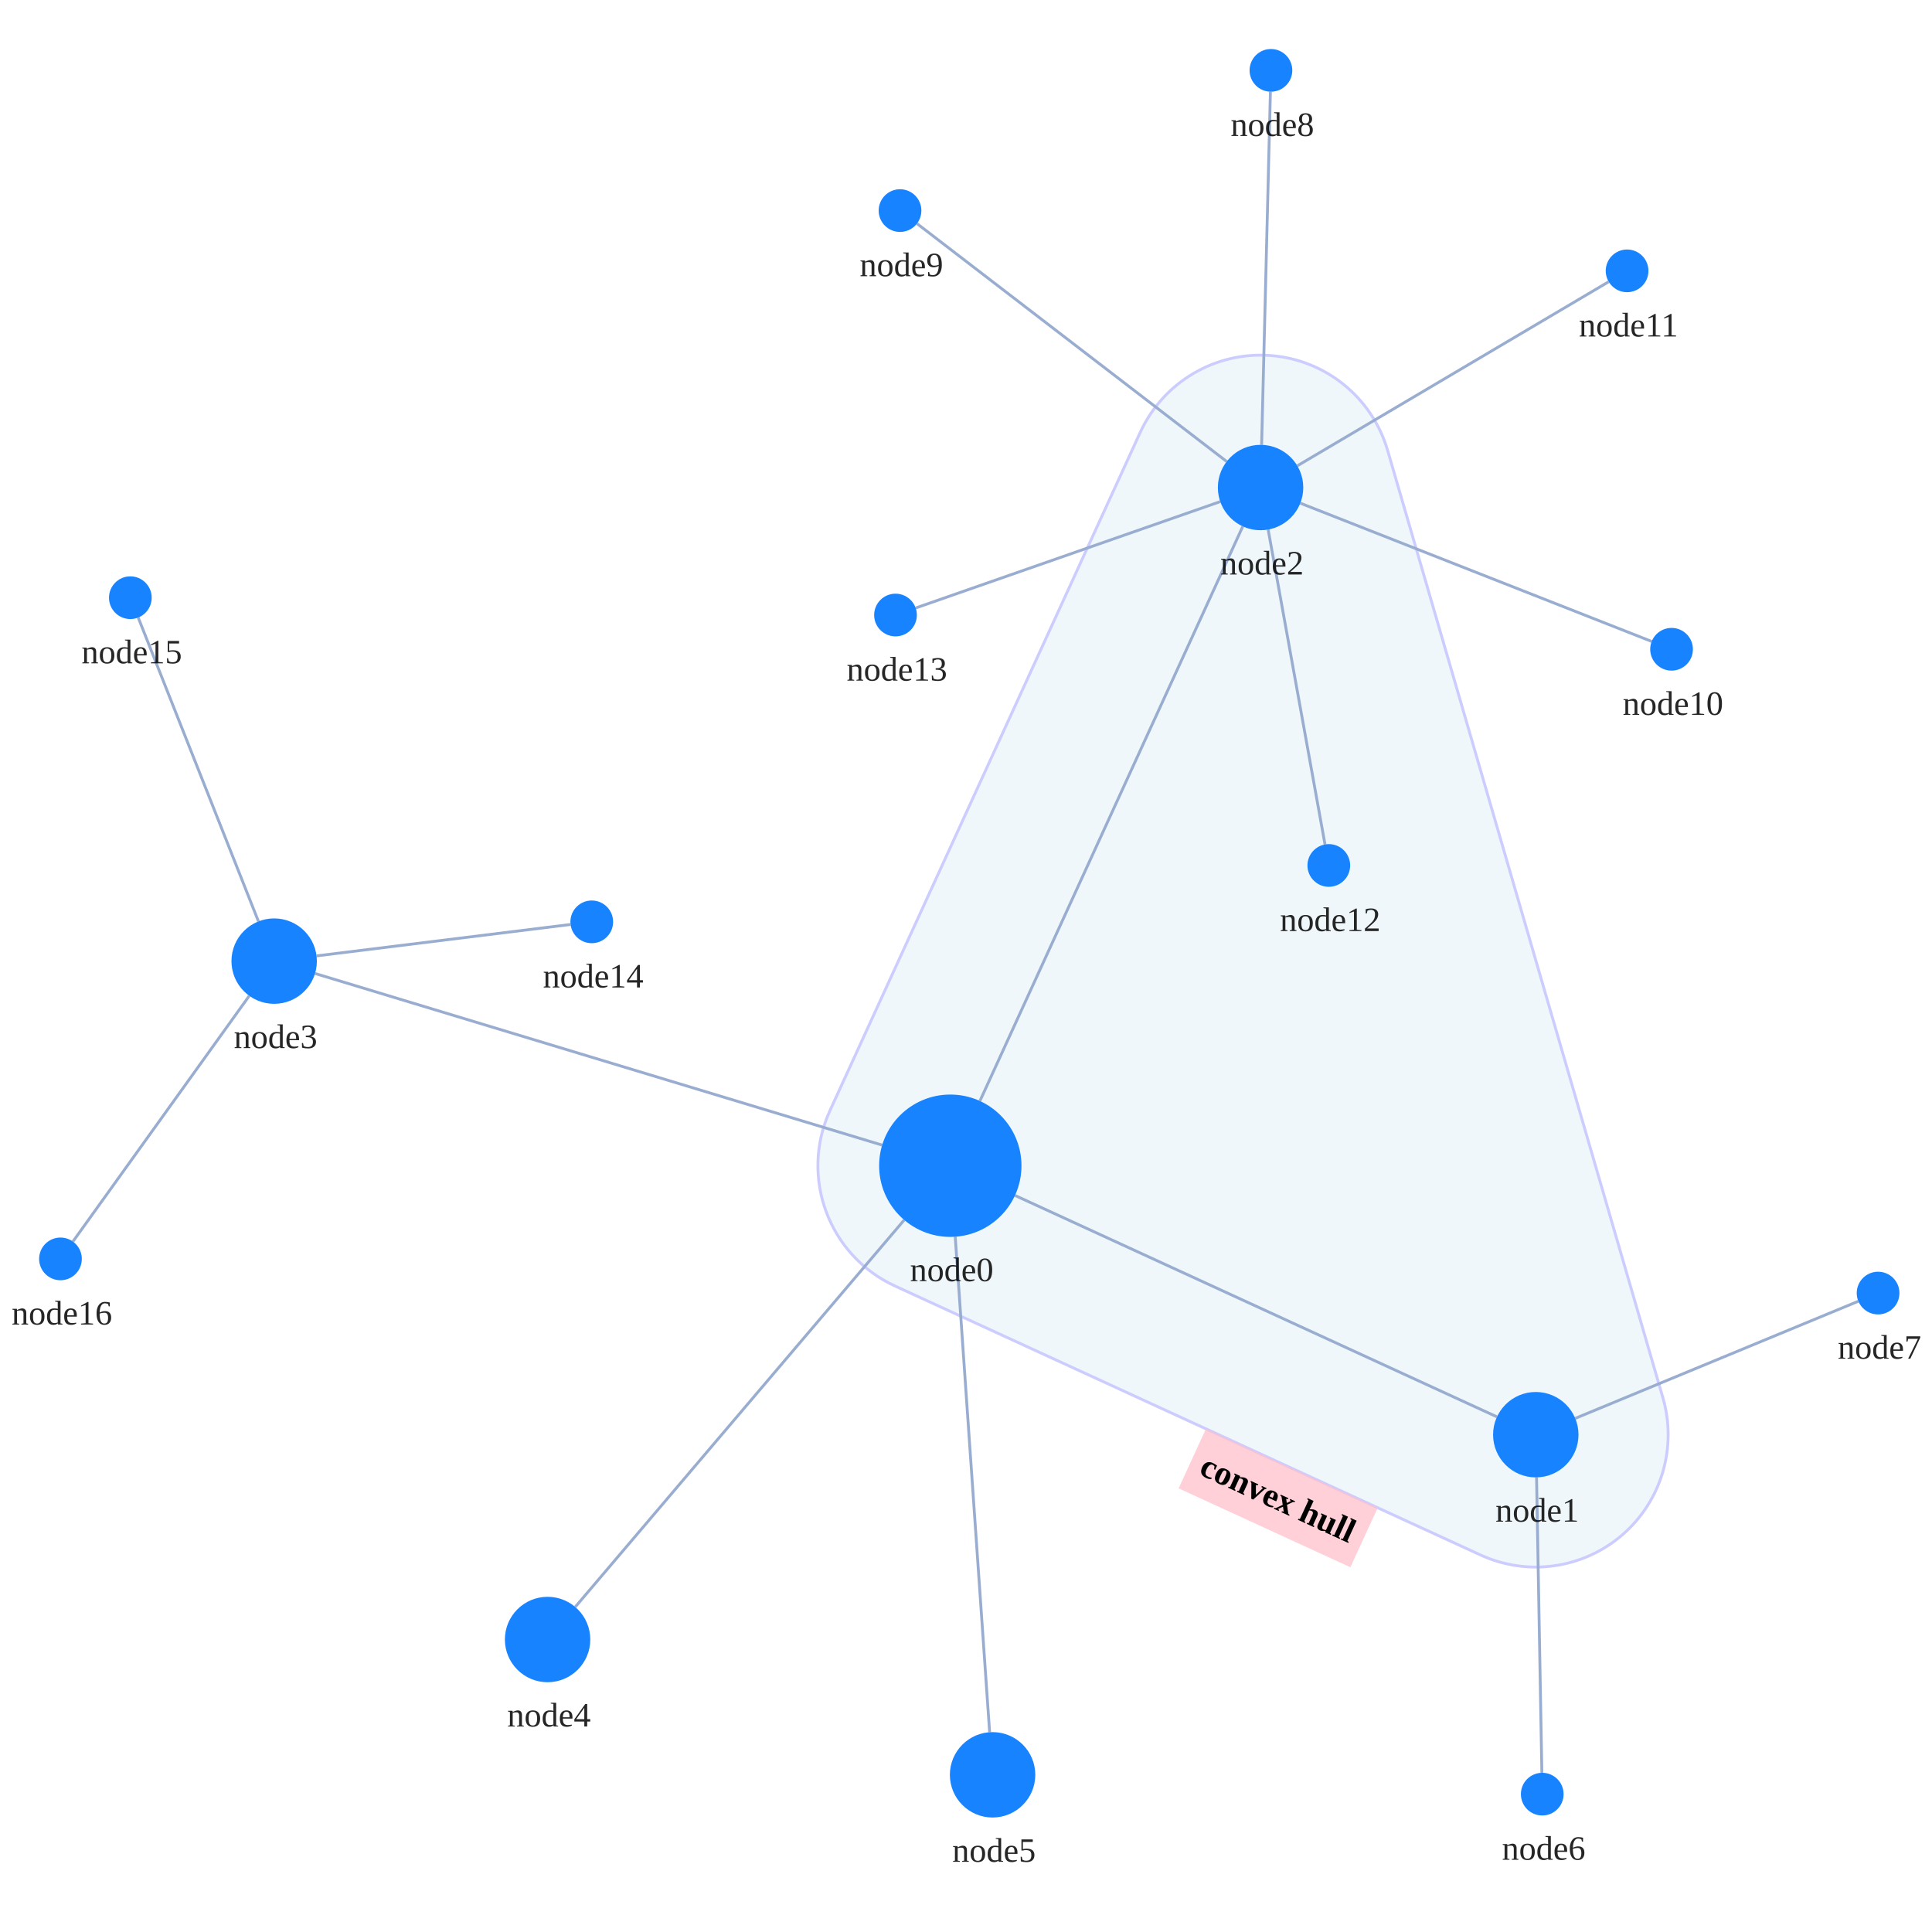
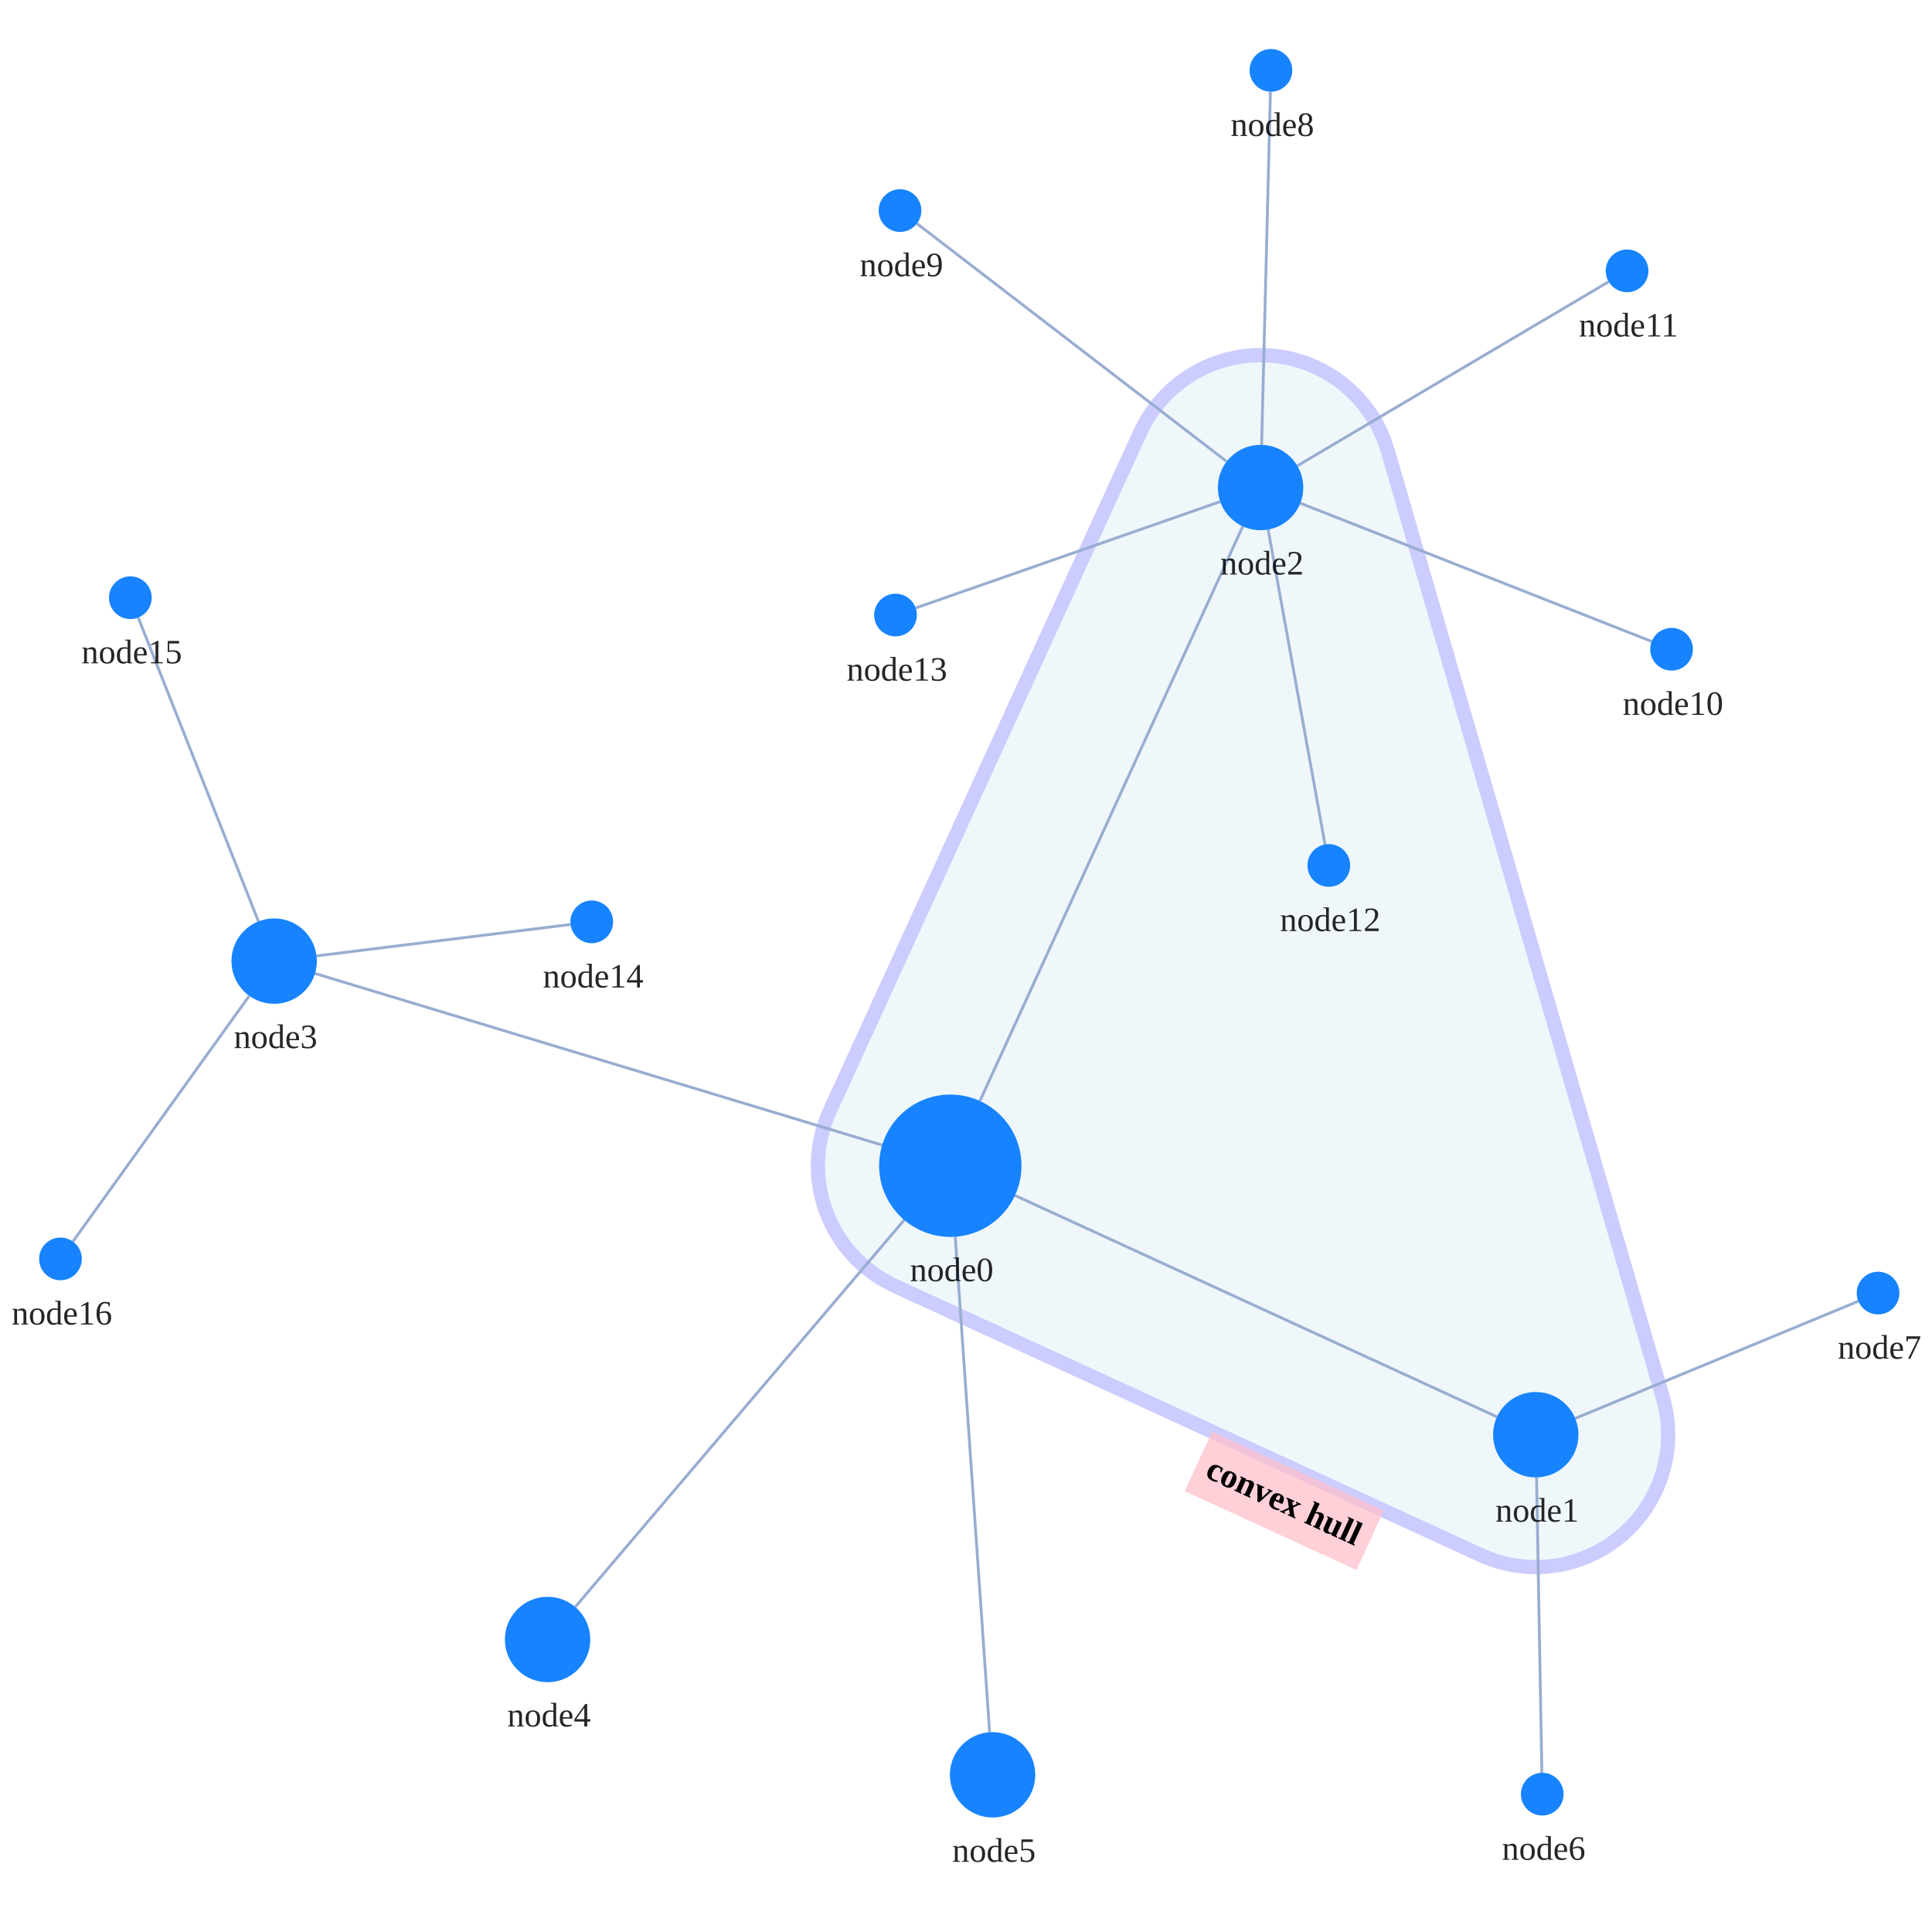
<svg xmlns="http://www.w3.org/2000/svg" width="500" height="500" style="background: transparent; position: absolute; outline: none;" color-interpolation-filters="sRGB" tabindex="1">
  <defs />
  <g id="g-svg-camera" transform="matrix(0.736754,0,0,0.736754,83.39082,60.78159)">
    <g id="g-root" fill="none" transform="matrix(1,0,0,1,0,0)">
      <g id="g-svg-7" fill="none" transform="matrix(1,0,0,1,0,0)" />
      <g id="g-svg-108" fill="none" transform="matrix(1,0,0,1,0,0)">
        <g transform="matrix(1,0,0,1,174.1241,42.25724)">
-           <path id="contour" fill="rgba(173,216,230,1)" d="M 200.138,33.525 A 46.5 46.5 0 0 0 113.2 27.155 L 4.215,265.384 A 46.5 46.5 0 0 0 27.089 326.983 L 232.751,421.461 A 46.5 46.5 0 0 0 296.815 366.232 L 200.138,33.525" stroke="rgba(0,0,255,1)" opacity="0.2" />
-         </g>
-         <g id="label" fill="none" transform="matrix(0.908702,0.417446,-0.417446,0.908702,340.1389,433.061)">
+           <path id="contour" fill="rgba(173,216,230,1)" d="M 200.138,33.525 A 46.5 46.5 0 0 0 113.2 27.155 L 4.215,265.384 A 46.5 46.5 0 0 0 27.089 326.983 L 232.751,421.461 A 46.5 46.5 0 0 0 296.815 366.232 L 200.138,33.525" stroke="rgba(0,0,255,1)" opacity="0.2" stroke-width="5" />
+         </g>
+         <g id="label" fill="none" transform="matrix(0.908702,0.417446,-0.417446,0.908702,342.2848,434.0468)">
          <g transform="matrix(1,0,0,1,-32.7,0)">
            <path id="background" fill="rgba(255,192,203,1)" d="M 0,0 l 66.4,0 l 0,23 l-66.4 0 z" opacity="0.75" stroke-width="0" width="66.4" height="23" />
          </g>
          <g transform="matrix(1,0,0,1,0,0)">
            <text id="text" fill="rgba(0,0,0,1)" dominant-baseline="central" paint-order="stroke" dx="0.5" dy="11.5px" font-size="12" text-anchor="middle" font-weight="700">
              convex hull
            </text>
          </g>
        </g>
      </g>
      <g id="g-svg-6" fill="none" transform="matrix(1,0,0,1,0,0)">
        <g id="edge1" fill="none" marker-start="false" marker-end="false" transform="matrix(1,0,0,1,0,0)">
          <g id="edge1" fill="none" marker-start="false" marker-end="false" stroke="transparent" stroke-width="3" />
          <g transform="matrix(1,0,0,1,243.3416,337.4217)">
            <path id="key" fill="none" d="M 0,0 L 169.314,77.781" stroke-width="1" stroke="rgba(153,173,209,1)" />
            <path id="key" fill="none" d="M 0,0 L 169.314,77.781" stroke-width="3" stroke="transparent" />
          </g>
        </g>
        <g id="edge2" fill="none" marker-start="false" marker-end="false" transform="matrix(1,0,0,1,0,0)">
          <g id="edge2" fill="none" marker-start="false" marker-end="false" stroke="transparent" stroke-width="3" />
          <g transform="matrix(1,0,0,1,231.0245,102.3976)">
            <path id="key" fill="none" d="M 0,201.854 L 92.344,0" stroke-width="1" stroke="rgba(153,173,209,1)" />
            <path id="key" fill="none" d="M 0,201.854 L 92.344,0" stroke-width="3" stroke="transparent" />
          </g>
        </g>
        <g id="edge3" fill="none" marker-start="false" marker-end="false" transform="matrix(1,0,0,1,0,0)">
          <g id="edge3" fill="none" marker-start="false" marker-end="false" stroke="transparent" stroke-width="3" />
          <g transform="matrix(1,0,0,1,-2.524785,259.4579)">
            <path id="key" fill="none" d="M 199.221,60.287 L 0,0" stroke-width="1" stroke="rgba(153,173,209,1)" />
            <path id="key" fill="none" d="M 199.221,60.287 L 0,0" stroke-width="3" stroke="transparent" />
          </g>
        </g>
        <g id="edge4" fill="none" marker-start="false" marker-end="false" transform="matrix(1,0,0,1,0,0)">
          <g id="edge4" fill="none" marker-start="false" marker-end="false" stroke="transparent" stroke-width="3" />
          <g transform="matrix(1,0,0,1,88.87635,346.034)">
            <path id="key" fill="none" d="M 115.557,0 L 0,135.949" stroke-width="1" stroke="rgba(153,173,209,1)" />
            <path id="key" fill="none" d="M 115.557,0 L 0,135.949" stroke-width="3" stroke="transparent" />
          </g>
        </g>
        <g id="edge5" fill="none" marker-start="false" marker-end="false" transform="matrix(1,0,0,1,0,0)">
          <g id="edge5" fill="none" marker-start="false" marker-end="false" stroke="transparent" stroke-width="3" />
          <g transform="matrix(1,0,0,1,222.3554,351.9255)">
            <path id="key" fill="none" d="M 0,0 L 12.082,174.05" stroke-width="1" stroke="rgba(153,173,209,1)" />
            <path id="key" fill="none" d="M 0,0 L 12.082,174.05" stroke-width="3" stroke="transparent" />
          </g>
        </g>
        <g id="edge6" fill="none" marker-start="false" marker-end="false" transform="matrix(1,0,0,1,0,0)">
          <g id="edge6" fill="none" marker-start="false" marker-end="false" stroke="transparent" stroke-width="3" />
          <g transform="matrix(1,0,0,1,426.5562,436.4617)">
            <path id="key" fill="none" d="M 0,0 L 1.867,103.767" stroke-width="1" stroke="rgba(153,173,209,1)" />
            <path id="key" fill="none" d="M 0,0 L 1.867,103.767" stroke-width="3" stroke="transparent" />
          </g>
        </g>
        <g id="edge7" fill="none" marker-start="false" marker-end="false" transform="matrix(1,0,0,1,0,0)">
          <g id="edge7" fill="none" marker-start="false" marker-end="false" stroke="transparent" stroke-width="3" />
          <g transform="matrix(1,0,0,1,440.1469,374.5855)">
            <path id="key" fill="none" d="M 0,41.144 L 99.449,0" stroke-width="1" stroke="rgba(153,173,209,1)" />
            <path id="key" fill="none" d="M 0,41.144 L 99.449,0" stroke-width="3" stroke="transparent" />
          </g>
        </g>
        <g id="edge8" fill="none" marker-start="false" marker-end="false" transform="matrix(1,0,0,1,0,0)">
          <g id="edge8" fill="none" marker-start="false" marker-end="false" stroke="transparent" stroke-width="3" />
          <g transform="matrix(1,0,0,1,329.9822,-50.2875)">
            <path id="key" fill="none" d="M 0,124.049 L 3.086,0" stroke-width="1" stroke="rgba(153,173,209,1)" />
            <path id="key" fill="none" d="M 0,124.049 L 3.086,0" stroke-width="3" stroke="transparent" />
          </g>
        </g>
        <g id="edge9" fill="none" marker-start="false" marker-end="false" transform="matrix(1,0,0,1,0,0)">
          <g id="edge9" fill="none" marker-start="false" marker-end="false" stroke="transparent" stroke-width="3" />
          <g transform="matrix(1,0,0,1,208.9112,-3.95882)">
            <path id="key" fill="none" d="M 108.802,83.578 L 0,0" stroke-width="1" stroke="rgba(153,173,209,1)" />
            <path id="key" fill="none" d="M 108.802,83.578 L 0,0" stroke-width="3" stroke="transparent" />
          </g>
        </g>
        <g id="edge10" fill="none" marker-start="false" marker-end="false" transform="matrix(1,0,0,1,0,0)">
          <g id="edge10" fill="none" marker-start="false" marker-end="false" stroke="transparent" stroke-width="3" />
          <g transform="matrix(1,0,0,1,343.5674,94.24983)">
            <path id="key" fill="none" d="M 0,0 L 123.434,48.571" stroke-width="1" stroke="rgba(153,173,209,1)" />
            <path id="key" fill="none" d="M 0,0 L 123.434,48.571" stroke-width="3" stroke="transparent" />
          </g>
        </g>
        <g id="edge11" fill="none" marker-start="false" marker-end="false" transform="matrix(1,0,0,1,0,0)">
          <g id="edge11" fill="none" marker-start="false" marker-end="false" stroke="transparent" stroke-width="3" />
          <g transform="matrix(1,0,0,1,342.5216,16.46204)">
            <path id="key" fill="none" d="M 0,64.662 L 109.38,0" stroke-width="1" stroke="rgba(153,173,209,1)" />
            <path id="key" fill="none" d="M 0,64.662 L 109.38,0" stroke-width="3" stroke="transparent" />
          </g>
        </g>
        <g id="edge12" fill="none" marker-start="false" marker-end="false" transform="matrix(1,0,0,1,0,0)">
          <g id="edge12" fill="none" marker-start="false" marker-end="false" stroke="transparent" stroke-width="3" />
          <g transform="matrix(1,0,0,1,332.2748,103.5185)">
            <path id="key" fill="none" d="M 0,0 L 19.974,110.609" stroke-width="1" stroke="rgba(153,173,209,1)" />
            <path id="key" fill="none" d="M 0,0 L 19.974,110.609" stroke-width="3" stroke="transparent" />
          </g>
        </g>
        <g id="edge13" fill="none" marker-start="false" marker-end="false" transform="matrix(1,0,0,1,0,0)">
          <g id="edge13" fill="none" marker-start="false" marker-end="false" stroke="transparent" stroke-width="3" />
          <g transform="matrix(1,0,0,1,208.4575,93.70311)">
            <path id="key" fill="none" d="M 106.99,0 L 0,37.367" stroke-width="1" stroke="rgba(153,173,209,1)" />
            <path id="key" fill="none" d="M 106.99,0 L 0,37.367" stroke-width="3" stroke="transparent" />
          </g>
        </g>
        <g id="edge14" fill="none" marker-start="false" marker-end="false" transform="matrix(1,0,0,1,0,0)">
          <g id="edge14" fill="none" marker-start="false" marker-end="false" stroke="transparent" stroke-width="3" />
          <g transform="matrix(1,0,0,1,-1.995196,242.2385)">
            <path id="key" fill="none" d="M 0,11.034 L 89.232,0" stroke-width="1" stroke="rgba(153,173,209,1)" />
            <path id="key" fill="none" d="M 0,11.034 L 89.232,0" stroke-width="3" stroke="transparent" />
          </g>
        </g>
        <g id="edge15" fill="none" marker-start="false" marker-end="false" transform="matrix(1,0,0,1,0,0)">
          <g id="edge15" fill="none" marker-start="false" marker-end="false" stroke="transparent" stroke-width="3" />
          <g transform="matrix(1,0,0,1,-64.64011,134.429)">
            <path id="key" fill="none" d="M 42.239,106.737 L 0,0" stroke-width="1" stroke="rgba(153,173,209,1)" />
            <path id="key" fill="none" d="M 42.239,106.737 L 0,0" stroke-width="3" stroke="transparent" />
          </g>
        </g>
        <g id="edge16" fill="none" marker-start="false" marker-end="false" transform="matrix(1,0,0,1,0,0)">
          <g id="edge16" fill="none" marker-start="false" marker-end="false" stroke="transparent" stroke-width="3" />
          <g transform="matrix(1,0,0,1,-87.574,267.2999)">
            <path id="key" fill="none" d="M 61.947,0 L 0,86.32" stroke-width="1" stroke="rgba(153,173,209,1)" />
            <path id="key" fill="none" d="M 61.947,0 L 0,86.32" stroke-width="3" stroke="transparent" />
          </g>
        </g>
      </g>
      <g id="g-svg-5" fill="none" transform="matrix(1,0,0,1,0,0)">
        <g id="node0" fill="none" transform="matrix(1,0,0,1,220.6241,326.9855)">
          <g transform="matrix(1,0,0,1,0,0)">
            <circle id="key" fill="rgba(23,131,255,1)" transform="translate(-25,-25)" cx="25" cy="25" r="25" />
          </g>
          <g id="label" fill="none" transform="matrix(1,0,0,1,0,25)">
            <g transform="matrix(1,0,0,1,0,0)">
              <text id="text" fill="rgba(0,0,0,0.851)" dominant-baseline="central" paint-order="stroke" dx="0.5" dy="11.5px" font-size="12" text-anchor="middle">
                node0
              </text>
            </g>
          </g>
        </g>
        <g id="node1" fill="none" transform="matrix(1,0,0,1,426.2863,421.4641)">
          <g transform="matrix(1,0,0,1,0,0)">
            <circle id="key" fill="rgba(23,131,255,1)" transform="translate(-15,-15)" cx="15" cy="15" r="15" />
          </g>
          <g id="label" fill="none" transform="matrix(1,0,0,1,0,15)">
            <g transform="matrix(1,0,0,1,0,0)">
              <text id="text" fill="rgba(0,0,0,0.851)" dominant-baseline="central" paint-order="stroke" dx="0.5" dy="11.5px" font-size="12" text-anchor="middle">
                node1
              </text>
            </g>
          </g>
        </g>
        <g id="node2" fill="none" transform="matrix(1,0,0,1,329.6092,88.75724)">
          <g transform="matrix(1,0,0,1,0,0)">
            <circle id="key" fill="rgba(23,131,255,1)" transform="translate(-15,-15)" cx="15" cy="15" r="15" />
          </g>
          <g id="label" fill="none" transform="matrix(1,0,0,1,0,15)">
            <g transform="matrix(1,0,0,1,0,0)">
              <text id="text" fill="rgba(0,0,0,0.851)" dominant-baseline="central" paint-order="stroke" dx="0.5" dy="11.5px" font-size="12" text-anchor="middle">
                node2
              </text>
            </g>
          </g>
        </g>
        <g id="node3" fill="none" transform="matrix(1,0,0,1,-16.88181,255.1133)">
          <g transform="matrix(1,0,0,1,0,0)">
            <circle id="key" fill="rgba(23,131,255,1)" transform="translate(-15,-15)" cx="15" cy="15" r="15" />
          </g>
          <g id="label" fill="none" transform="matrix(1,0,0,1,0,15)">
            <g transform="matrix(1,0,0,1,0,0)">
              <text id="text" fill="rgba(0,0,0,0.851)" dominant-baseline="central" paint-order="stroke" dx="0.5" dy="11.5px" font-size="12" text-anchor="middle">
                node3
              </text>
            </g>
          </g>
        </g>
        <g id="node4" fill="none" transform="matrix(1,0,0,1,79.16163,493.412)">
          <g transform="matrix(1,0,0,1,0,0)">
            <circle id="key" fill="rgba(23,131,255,1)" transform="translate(-15,-15)" cx="15" cy="15" r="15" />
          </g>
          <g id="label" fill="none" transform="matrix(1,0,0,1,0,15)">
            <g transform="matrix(1,0,0,1,0,0)">
              <text id="text" fill="rgba(0,0,0,0.851)" dominant-baseline="central" paint-order="stroke" dx="0.5" dy="11.5px" font-size="12" text-anchor="middle">
                node4
              </text>
            </g>
          </g>
        </g>
        <g id="node5" fill="none" transform="matrix(1,0,0,1,235.4763,540.9395)">
          <g transform="matrix(1,0,0,1,0,0)">
            <circle id="key" fill="rgba(23,131,255,1)" transform="translate(-15,-15)" cx="15" cy="15" r="15" />
          </g>
          <g id="label" fill="none" transform="matrix(1,0,0,1,0,15)">
            <g transform="matrix(1,0,0,1,0,0)">
              <text id="text" fill="rgba(0,0,0,0.851)" dominant-baseline="central" paint-order="stroke" dx="0.5" dy="11.5px" font-size="12" text-anchor="middle">
                node5
              </text>
            </g>
          </g>
        </g>
        <g id="node6" fill="none" transform="matrix(1,0,0,1,428.5583,547.7277)">
          <g transform="matrix(1,0,0,1,0,0)">
            <circle id="key" fill="rgba(23,131,255,1)" transform="translate(-7.5,-7.5)" cx="7.5" cy="7.5" r="7.5" />
          </g>
          <g id="label" fill="none" transform="matrix(1,0,0,1,0,7.5)">
            <g transform="matrix(1,0,0,1,0,0)">
              <text id="text" fill="rgba(0,0,0,0.851)" dominant-baseline="central" paint-order="stroke" dx="0.5" dy="11.5px" font-size="12" text-anchor="middle">
                node6
              </text>
            </g>
          </g>
        </g>
        <g id="node7" fill="none" transform="matrix(1,0,0,1,546.5258,371.7183)">
          <g transform="matrix(1,0,0,1,0,0)">
            <circle id="key" fill="rgba(23,131,255,1)" transform="translate(-7.5,-7.5)" cx="7.5" cy="7.5" r="7.5" />
          </g>
          <g id="label" fill="none" transform="matrix(1,0,0,1,0,7.5)">
            <g transform="matrix(1,0,0,1,0,0)">
              <text id="text" fill="rgba(0,0,0,0.851)" dominant-baseline="central" paint-order="stroke" dx="0.5" dy="11.5px" font-size="12" text-anchor="middle">
                node7
              </text>
            </g>
          </g>
        </g>
        <g id="node8" fill="none" transform="matrix(1,0,0,1,333.2547,-57.78518)">
          <g transform="matrix(1,0,0,1,0,0)">
            <circle id="key" fill="rgba(23,131,255,1)" transform="translate(-7.5,-7.5)" cx="7.5" cy="7.5" r="7.5" />
          </g>
          <g id="label" fill="none" transform="matrix(1,0,0,1,0,7.5)">
            <g transform="matrix(1,0,0,1,0,0)">
              <text id="text" fill="rgba(0,0,0,0.851)" dominant-baseline="central" paint-order="stroke" dx="0.5" dy="11.5px" font-size="12" text-anchor="middle">
                node8
              </text>
            </g>
          </g>
        </g>
        <g id="node9" fill="none" transform="matrix(1,0,0,1,202.9635,-8.527671)">
          <g transform="matrix(1,0,0,1,0,0)">
            <circle id="key" fill="rgba(23,131,255,1)" transform="translate(-7.5,-7.5)" cx="7.5" cy="7.5" r="7.5" />
          </g>
          <g id="label" fill="none" transform="matrix(1,0,0,1,0,7.5)">
            <g transform="matrix(1,0,0,1,0,0)">
              <text id="text" fill="rgba(0,0,0,0.851)" dominant-baseline="central" paint-order="stroke" dx="0.5" dy="11.5px" font-size="12" text-anchor="middle">
                node9
              </text>
            </g>
          </g>
        </g>
        <g id="node10" fill="none" transform="matrix(1,0,0,1,473.9802,145.5676)">
          <g transform="matrix(1,0,0,1,0,0)">
            <circle id="key" fill="rgba(23,131,255,1)" transform="translate(-7.5,-7.5)" cx="7.5" cy="7.5" r="7.5" />
          </g>
          <g id="label" fill="none" transform="matrix(1,0,0,1,0,7.5)">
            <g transform="matrix(1,0,0,1,0,0)">
              <text id="text" fill="rgba(0,0,0,0.851)" dominant-baseline="central" paint-order="stroke" dx="0.5" dy="11.5px" font-size="12" text-anchor="middle">
                node10
              </text>
            </g>
          </g>
        </g>
        <g id="node11" fill="none" transform="matrix(1,0,0,1,458.3574,12.64533)">
          <g transform="matrix(1,0,0,1,0,0)">
            <circle id="key" fill="rgba(23,131,255,1)" transform="translate(-7.5,-7.5)" cx="7.5" cy="7.5" r="7.5" />
          </g>
          <g id="label" fill="none" transform="matrix(1,0,0,1,0,7.5)">
            <g transform="matrix(1,0,0,1,0,0)">
              <text id="text" fill="rgba(0,0,0,0.851)" dominant-baseline="central" paint-order="stroke" dx="0.5" dy="11.5px" font-size="12" text-anchor="middle">
                node11
              </text>
            </g>
          </g>
        </g>
        <g id="node12" fill="none" transform="matrix(1,0,0,1,353.5821,221.5076)">
          <g transform="matrix(1,0,0,1,0,0)">
            <circle id="key" fill="rgba(23,131,255,1)" transform="translate(-7.5,-7.5)" cx="7.5" cy="7.5" r="7.5" />
          </g>
          <g id="label" fill="none" transform="matrix(1,0,0,1,0,7.5)">
            <g transform="matrix(1,0,0,1,0,0)">
              <text id="text" fill="rgba(0,0,0,0.851)" dominant-baseline="central" paint-order="stroke" dx="0.5" dy="11.5px" font-size="12" text-anchor="middle">
                node12
              </text>
            </g>
          </g>
        </g>
        <g id="node13" fill="none" transform="matrix(1,0,0,1,201.377,133.5431)">
          <g transform="matrix(1,0,0,1,0,0)">
            <circle id="key" fill="rgba(23,131,255,1)" transform="translate(-7.5,-7.5)" cx="7.5" cy="7.5" r="7.5" />
          </g>
          <g id="label" fill="none" transform="matrix(1,0,0,1,0,7.5)">
            <g transform="matrix(1,0,0,1,0,0)">
              <text id="text" fill="rgba(0,0,0,0.851)" dominant-baseline="central" paint-order="stroke" dx="0.5" dy="11.5px" font-size="12" text-anchor="middle">
                node13
              </text>
            </g>
          </g>
        </g>
        <g id="node14" fill="none" transform="matrix(1,0,0,1,94.68008,241.3181)">
          <g transform="matrix(1,0,0,1,0,0)">
            <circle id="key" fill="rgba(23,131,255,1)" transform="translate(-7.5,-7.5)" cx="7.5" cy="7.5" r="7.5" />
          </g>
          <g id="label" fill="none" transform="matrix(1,0,0,1,0,7.5)">
            <g transform="matrix(1,0,0,1,0,0)">
              <text id="text" fill="rgba(0,0,0,0.851)" dominant-baseline="central" paint-order="stroke" dx="0.5" dy="11.5px" font-size="12" text-anchor="middle">
                node14
              </text>
            </g>
          </g>
        </g>
        <g id="node15" fill="none" transform="matrix(1,0,0,1,-67.39984,127.4552)">
          <g transform="matrix(1,0,0,1,0,0)">
            <circle id="key" fill="rgba(23,131,255,1)" transform="translate(-7.5,-7.5)" cx="7.5" cy="7.5" r="7.5" />
          </g>
          <g id="label" fill="none" transform="matrix(1,0,0,1,0,7.5)">
            <g transform="matrix(1,0,0,1,0,0)">
              <text id="text" fill="rgba(0,0,0,0.851)" dominant-baseline="central" paint-order="stroke" dx="0.5" dy="11.5px" font-size="12" text-anchor="middle">
                node15
              </text>
            </g>
          </g>
        </g>
        <g id="node16" fill="none" transform="matrix(1,0,0,1,-91.94679,359.7135)">
          <g transform="matrix(1,0,0,1,0,0)">
            <circle id="key" fill="rgba(23,131,255,1)" transform="translate(-7.5,-7.5)" cx="7.5" cy="7.5" r="7.5" />
          </g>
          <g id="label" fill="none" transform="matrix(1,0,0,1,0,7.5)">
            <g transform="matrix(1,0,0,1,0,0)">
              <text id="text" fill="rgba(0,0,0,0.851)" dominant-baseline="central" paint-order="stroke" dx="0.5" dy="11.5px" font-size="12" text-anchor="middle">
                node16
              </text>
            </g>
          </g>
        </g>
      </g>
    </g>
  </g>
</svg>
